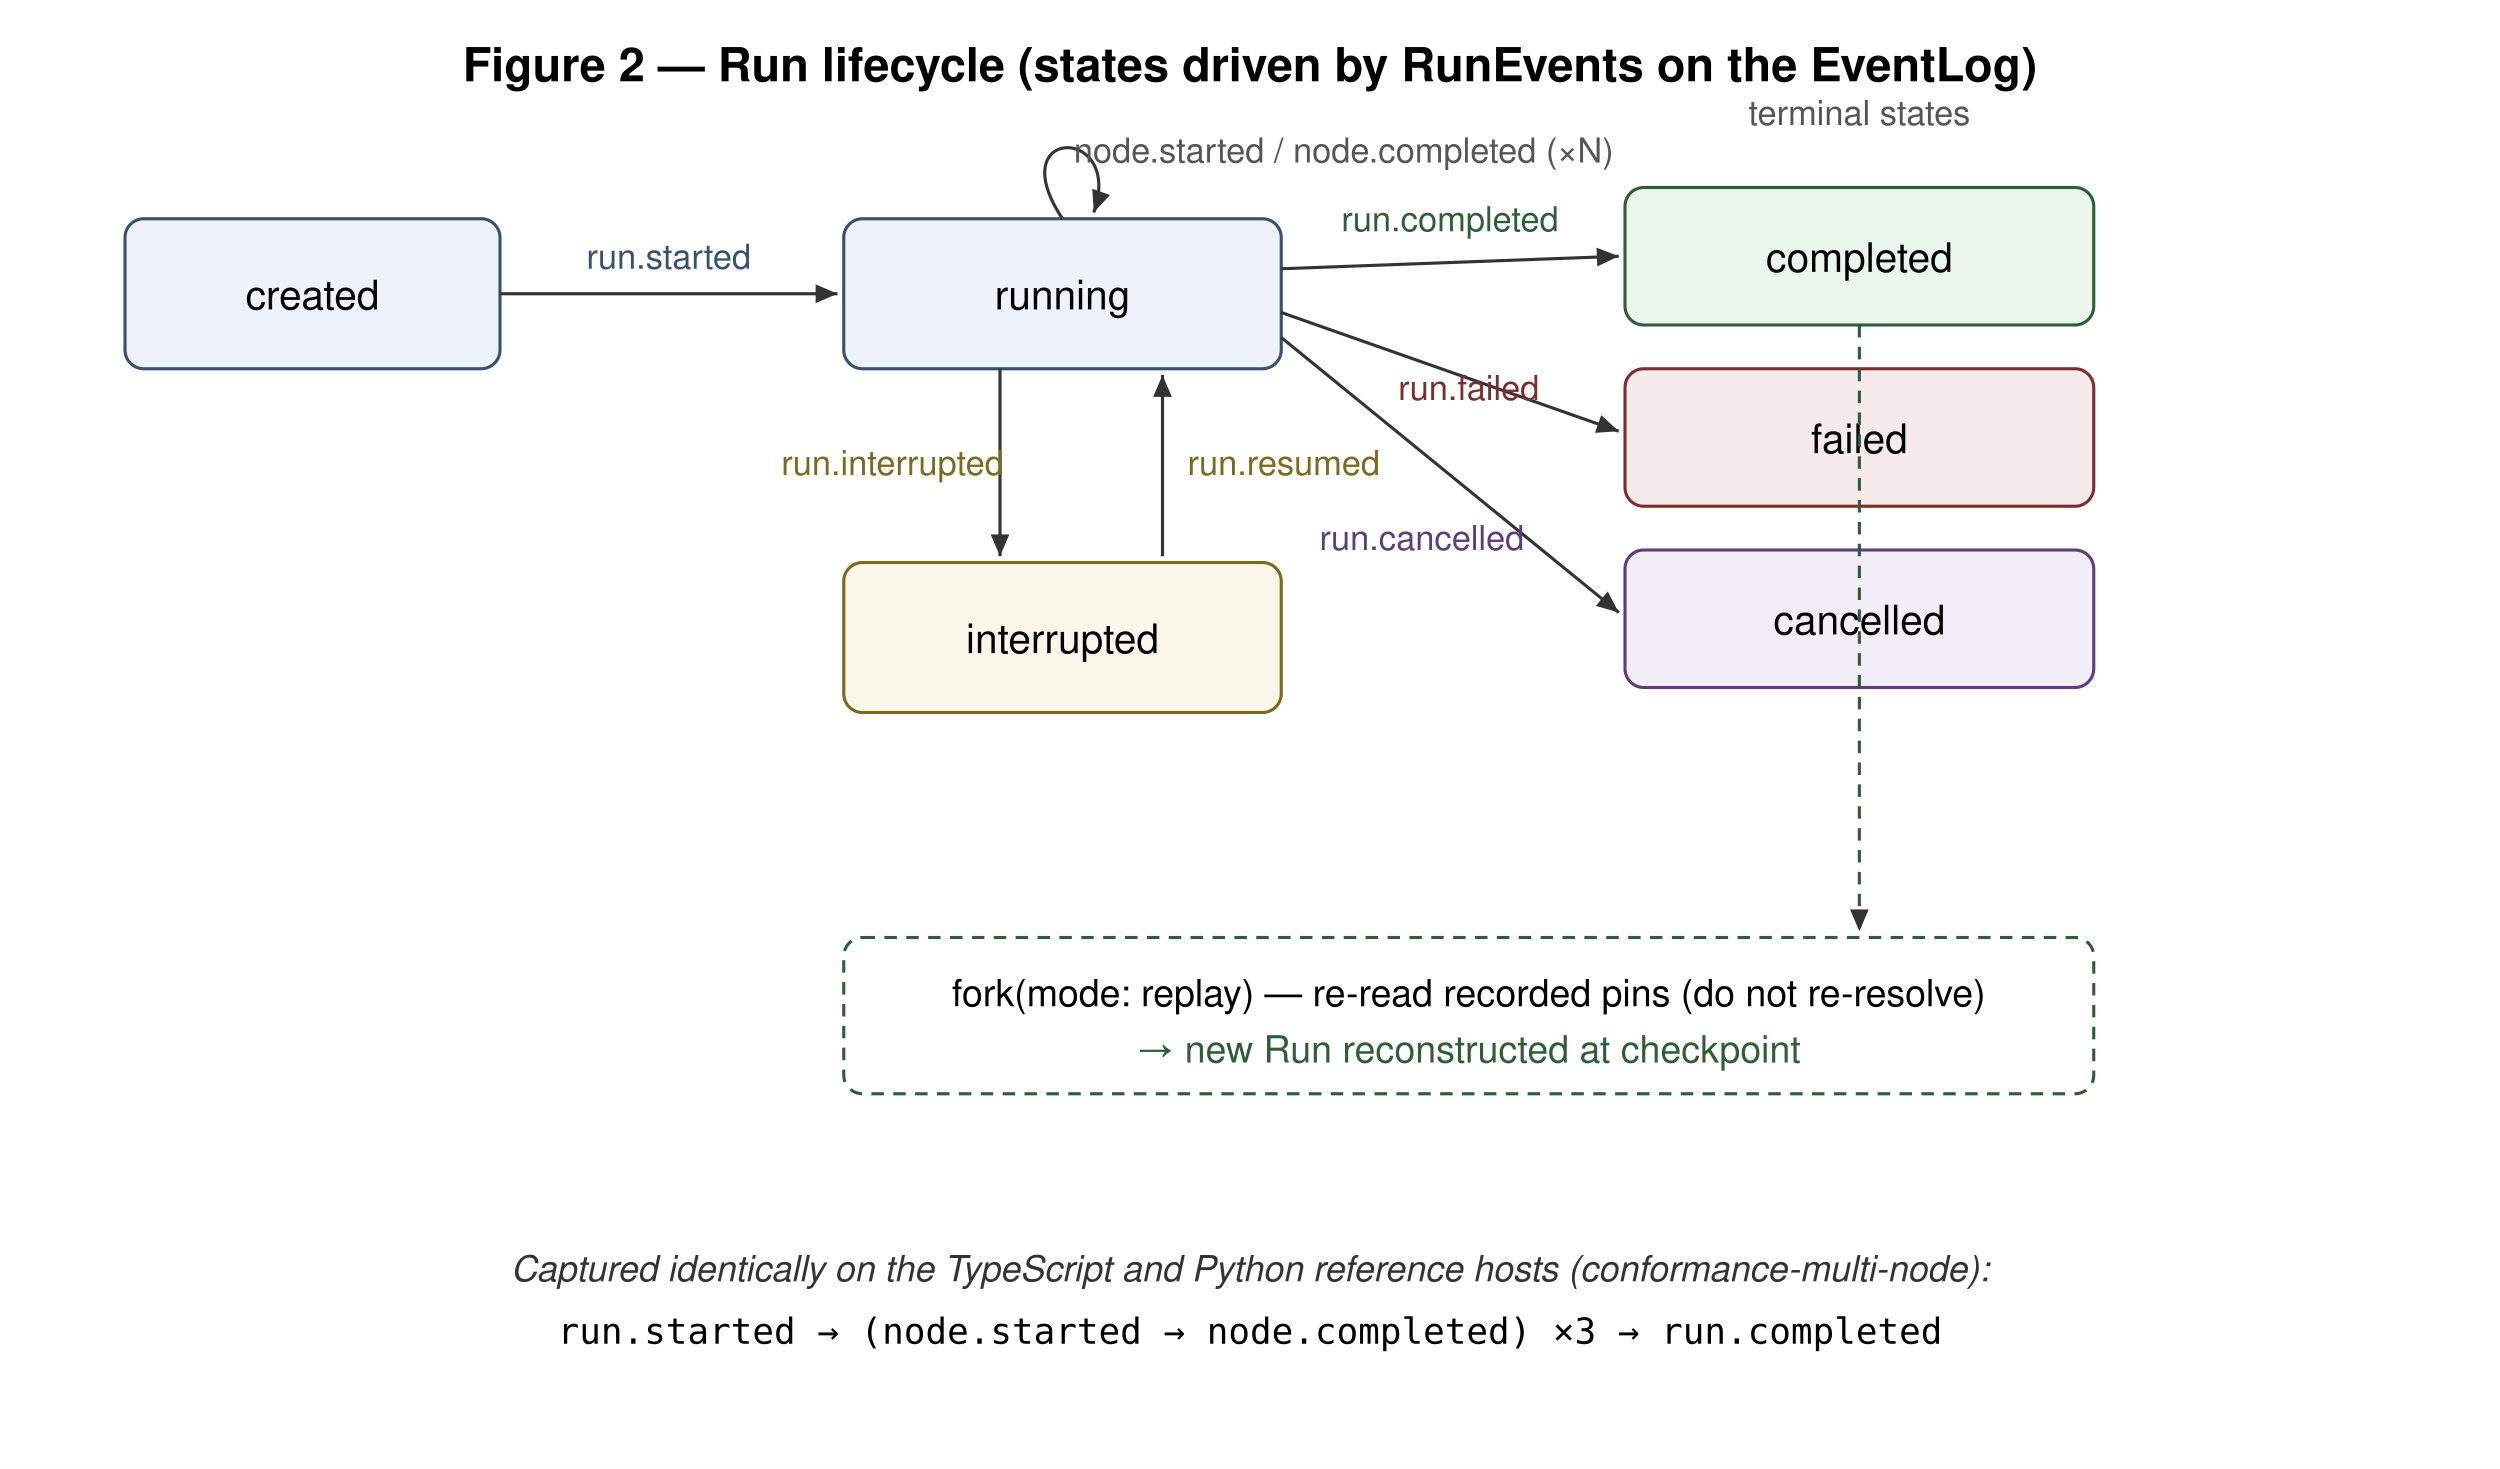
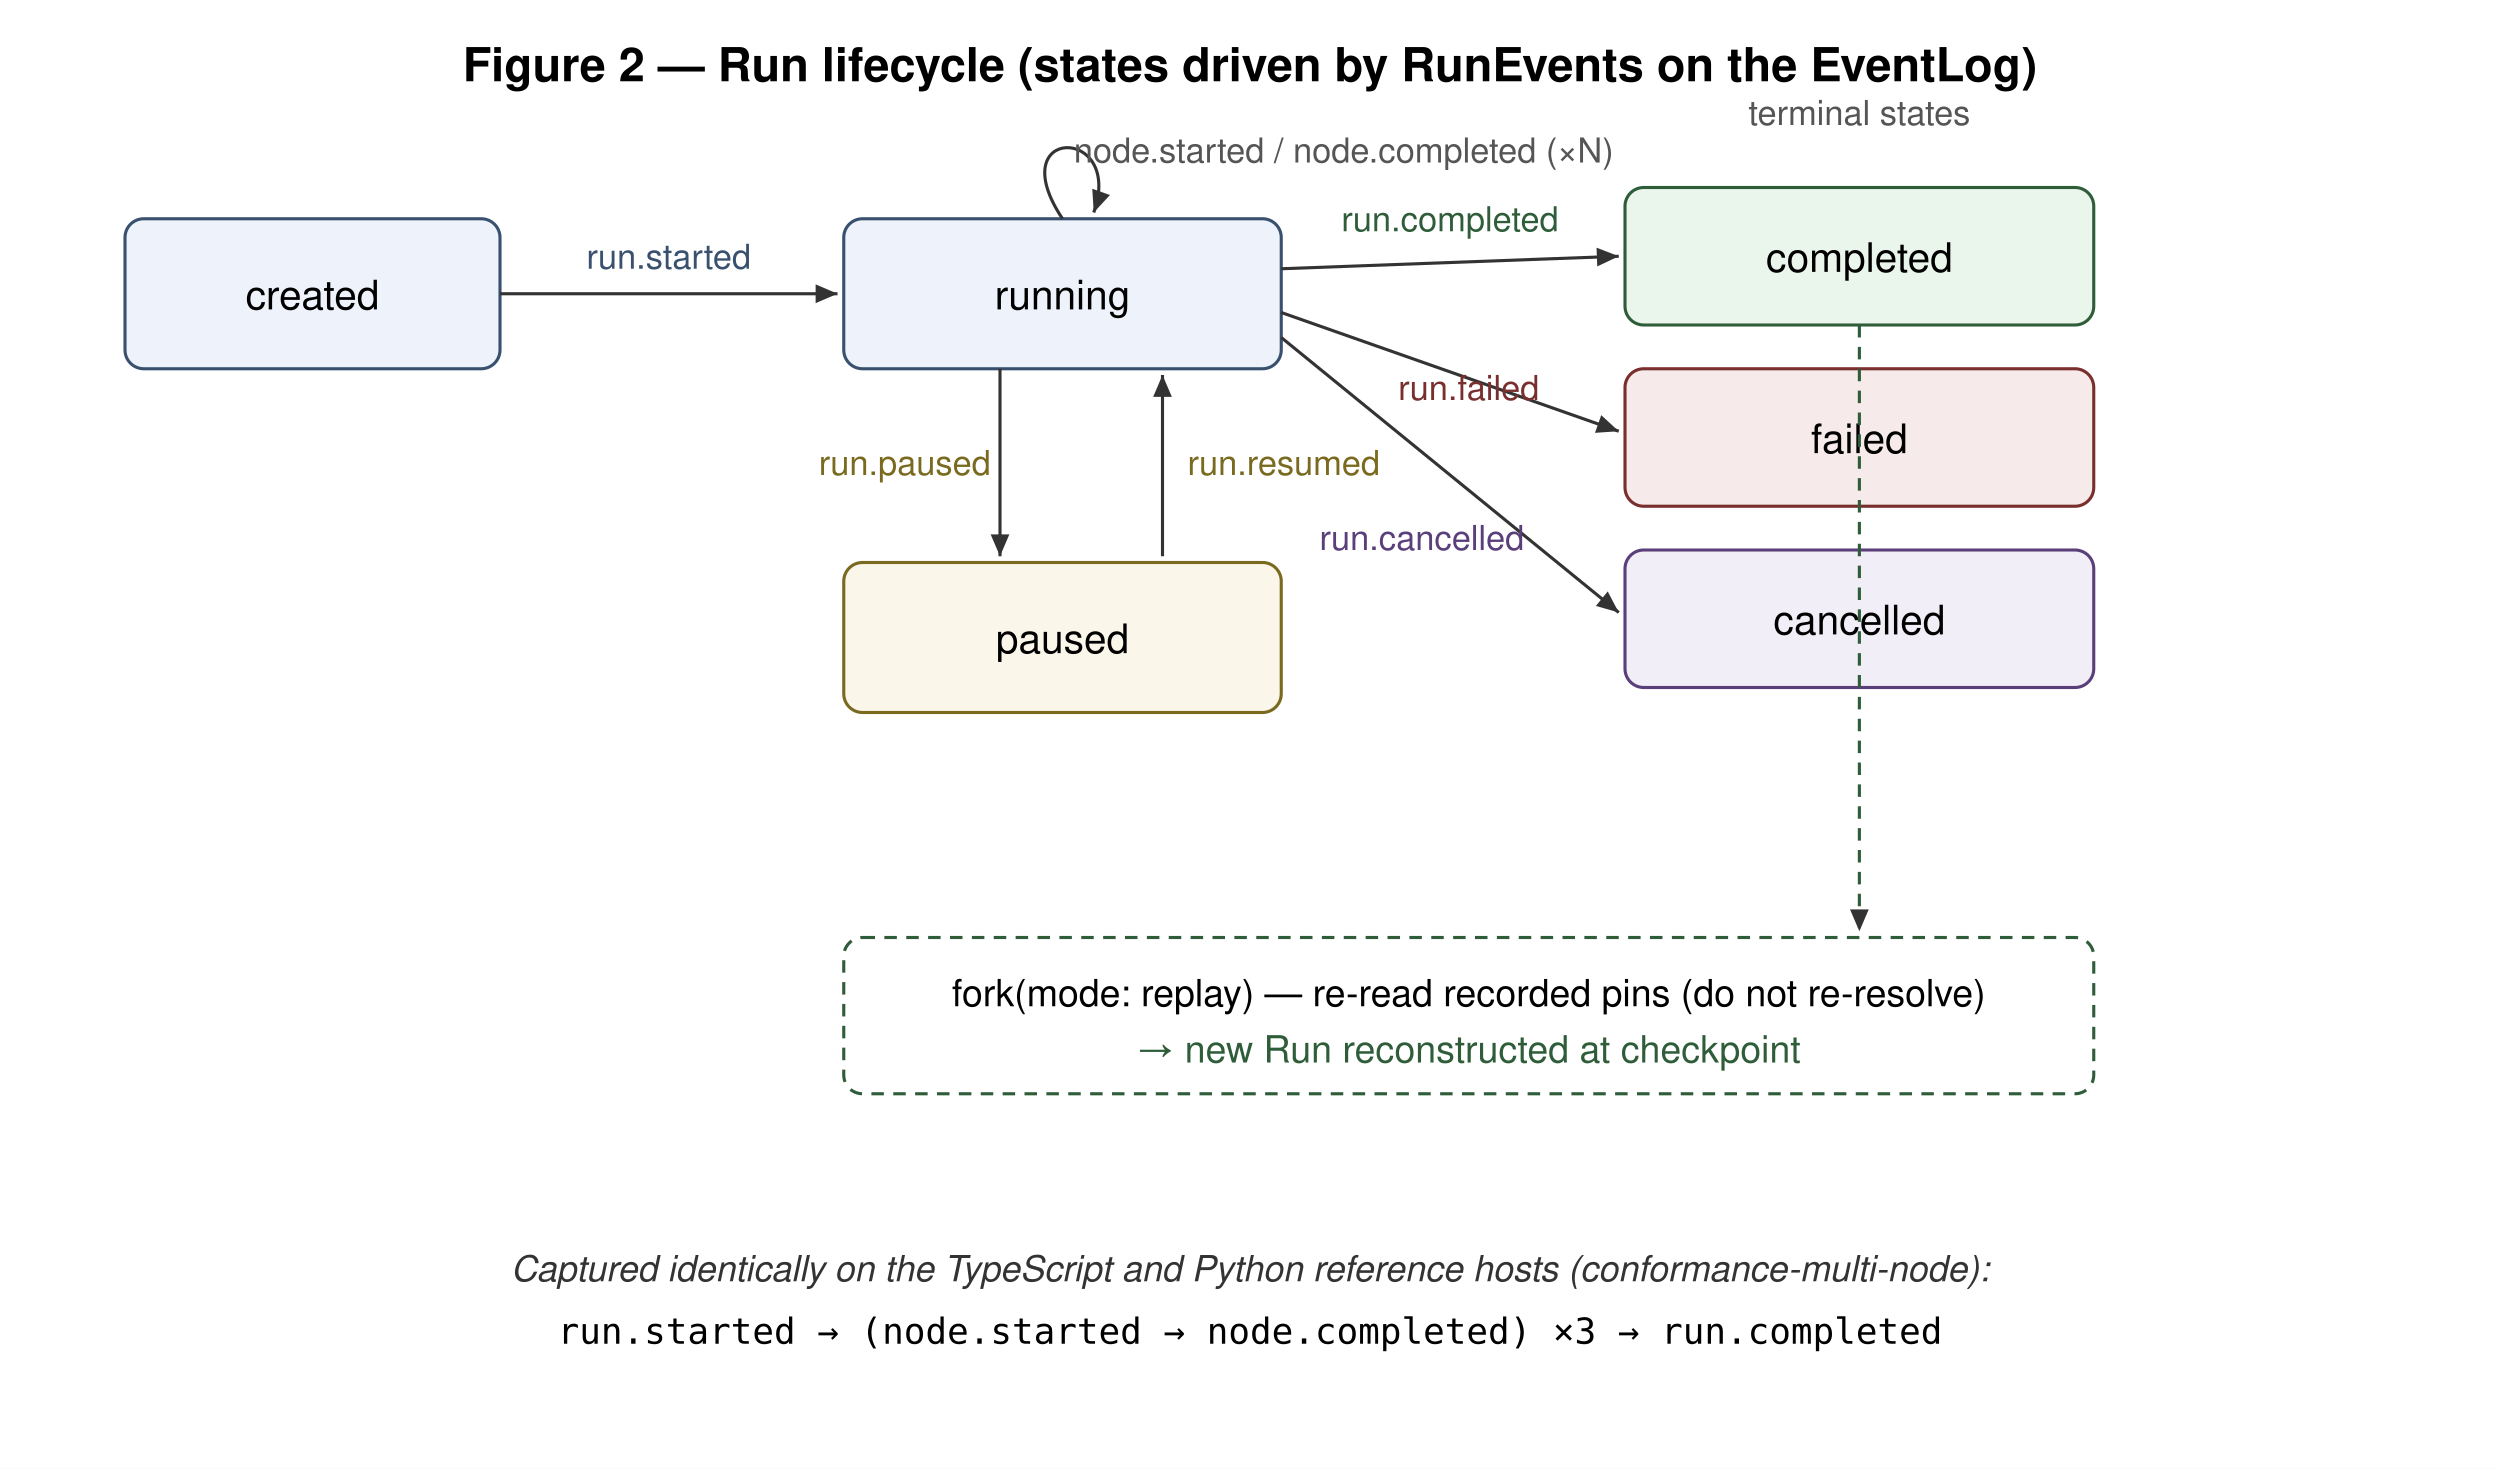
<svg xmlns="http://www.w3.org/2000/svg" width="800" height="470" viewBox="0 0 800 470" font-family="Helvetica, Arial, sans-serif">
  <defs>
    <marker id="a" markerWidth="9" markerHeight="9" refX="7" refY="3" orient="auto">
      <path d="M0,0 L7,3 L0,6 Z" fill="#333" />
    </marker>
  </defs>
  <rect width="800" height="470" fill="#ffffff" />
  <text x="400" y="26" text-anchor="middle" font-size="15" font-weight="bold">Figure 2 — Run lifecycle (states driven by RunEvents on the EventLog)</text>
  <rect x="40" y="70" width="120" height="48" rx="6" fill="#eef3fb" stroke="#39516e" />
  <text x="100" y="99" text-anchor="middle" font-size="13">created</text>
  <rect x="270" y="70" width="140" height="48" rx="6" fill="#eef3fb" stroke="#39516e" />
  <text x="340" y="99" text-anchor="middle" font-size="13">running</text>
  <line x1="160" y1="94" x2="268" y2="94" stroke="#333" marker-end="url(#a)" />
  <text x="214" y="86" text-anchor="middle" font-size="11" fill="#39516e">run.started</text>
  <path d="M340,70 C320,40 360,40 350,68" fill="none" stroke="#333" marker-end="url(#a)" />
  <text x="430" y="52" text-anchor="middle" font-size="11" fill="#555">node.started / node.completed (×N)</text>
  <rect x="270" y="180" width="140" height="48" rx="6" fill="#fbf6ea" stroke="#7a6a1f" />
-   <text x="340" y="209" text-anchor="middle" font-size="13">interrupted</text>
+   <text x="340" y="209" text-anchor="middle" font-size="13">paused</text>
  <line x1="320" y1="118" x2="320" y2="178" stroke="#333" marker-end="url(#a)" />
-   <text x="250" y="152" font-size="11" fill="#7a6a1f">run.interrupted</text>
+   <text x="262" y="152" font-size="11" fill="#7a6a1f">run.paused</text>
  <line x1="372" y1="178" x2="372" y2="120" stroke="#333" marker-end="url(#a)" />
  <text x="380" y="152" font-size="11" fill="#7a6a1f">run.resumed</text>
  <rect x="520" y="60" width="150" height="44" rx="6" fill="#eaf5ec" stroke="#2f5d3a" />
  <text x="595" y="87" text-anchor="middle" font-size="13">completed</text>
  <rect x="520" y="118" width="150" height="44" rx="6" fill="#f7eaea" stroke="#7a2f2f" />
  <text x="595" y="145" text-anchor="middle" font-size="13">failed</text>
  <rect x="520" y="176" width="150" height="44" rx="6" fill="#f1eef7" stroke="#5a3f7a" />
  <text x="595" y="203" text-anchor="middle" font-size="13">cancelled</text>
  <line x1="410" y1="86" x2="518" y2="82" stroke="#333" marker-end="url(#a)" />
  <text x="464" y="74" text-anchor="middle" font-size="11" fill="#2f5d3a">run.completed</text>
  <line x1="410" y1="100" x2="518" y2="138" stroke="#333" marker-end="url(#a)" />
  <text x="470" y="128" text-anchor="middle" font-size="11" fill="#7a2f2f">run.failed</text>
  <line x1="410" y1="108" x2="518" y2="196" stroke="#333" marker-end="url(#a)" />
  <text x="455" y="176" text-anchor="middle" font-size="11" fill="#5a3f7a">run.cancelled</text>
  <text x="595" y="40" text-anchor="middle" font-size="11" fill="#555">terminal states</text>
  <rect x="270" y="300" width="400" height="50" rx="6" fill="#ffffff" stroke="#2f5d3a" stroke-dasharray="4 3" />
  <text x="470" y="322" text-anchor="middle" font-size="12">fork(mode: replay) — re-read recorded pins (do not re-resolve)</text>
  <text x="470" y="340" text-anchor="middle" font-size="12" fill="#2f5d3a">→ new Run reconstructed at checkpoint</text>
  <line x1="595" y1="104" x2="595" y2="298" stroke="#2f5d3a" stroke-dasharray="4 3" marker-end="url(#a)" />
  <text x="400" y="410" text-anchor="middle" font-size="11.5" fill="#333" font-style="italic">Captured identically on the TypeScript and Python reference hosts (conformance-multi-node):</text>
  <text x="400" y="430" text-anchor="middle" font-size="11.5" font-family="Consolas, monospace">run.started → (node.started → node.completed) ×3 → run.completed</text>
</svg>
